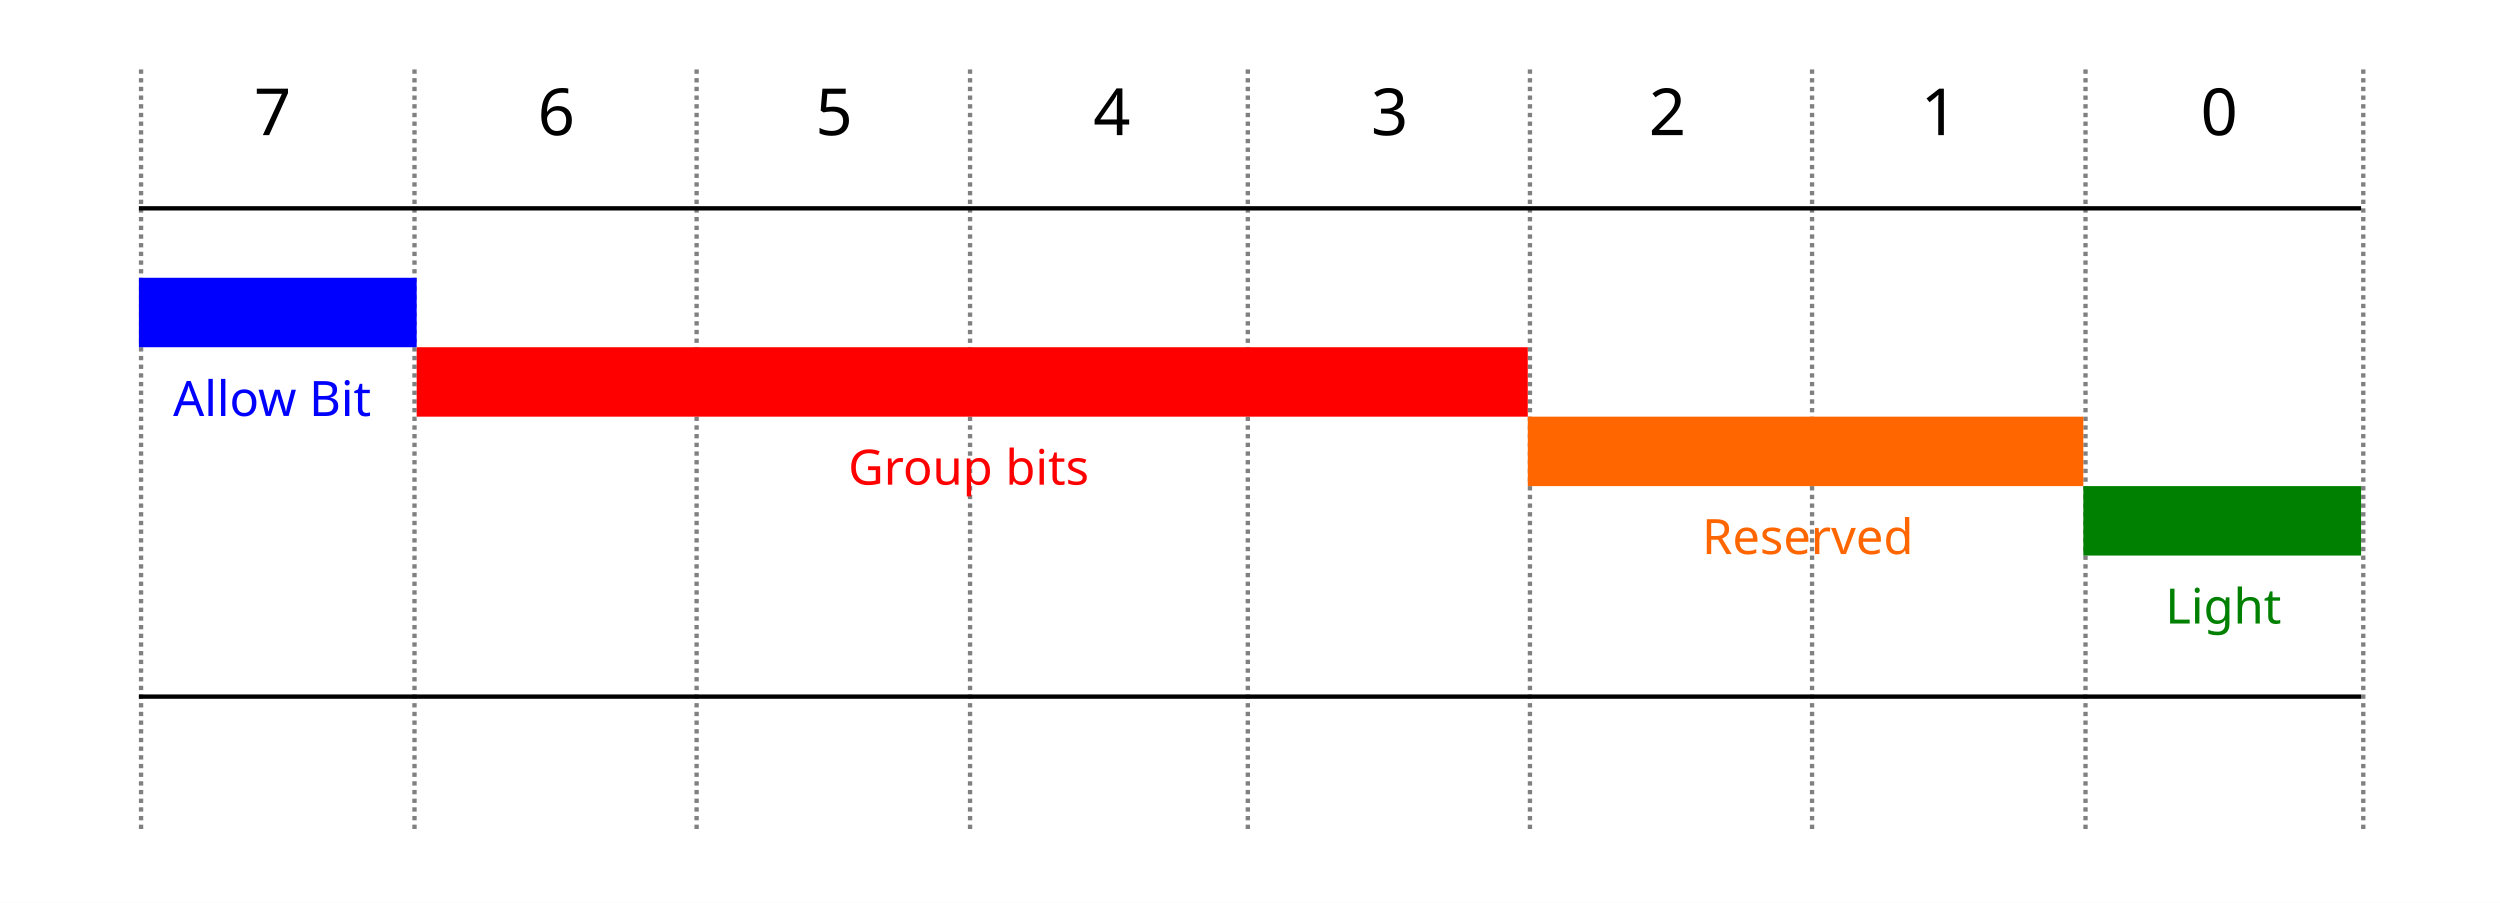
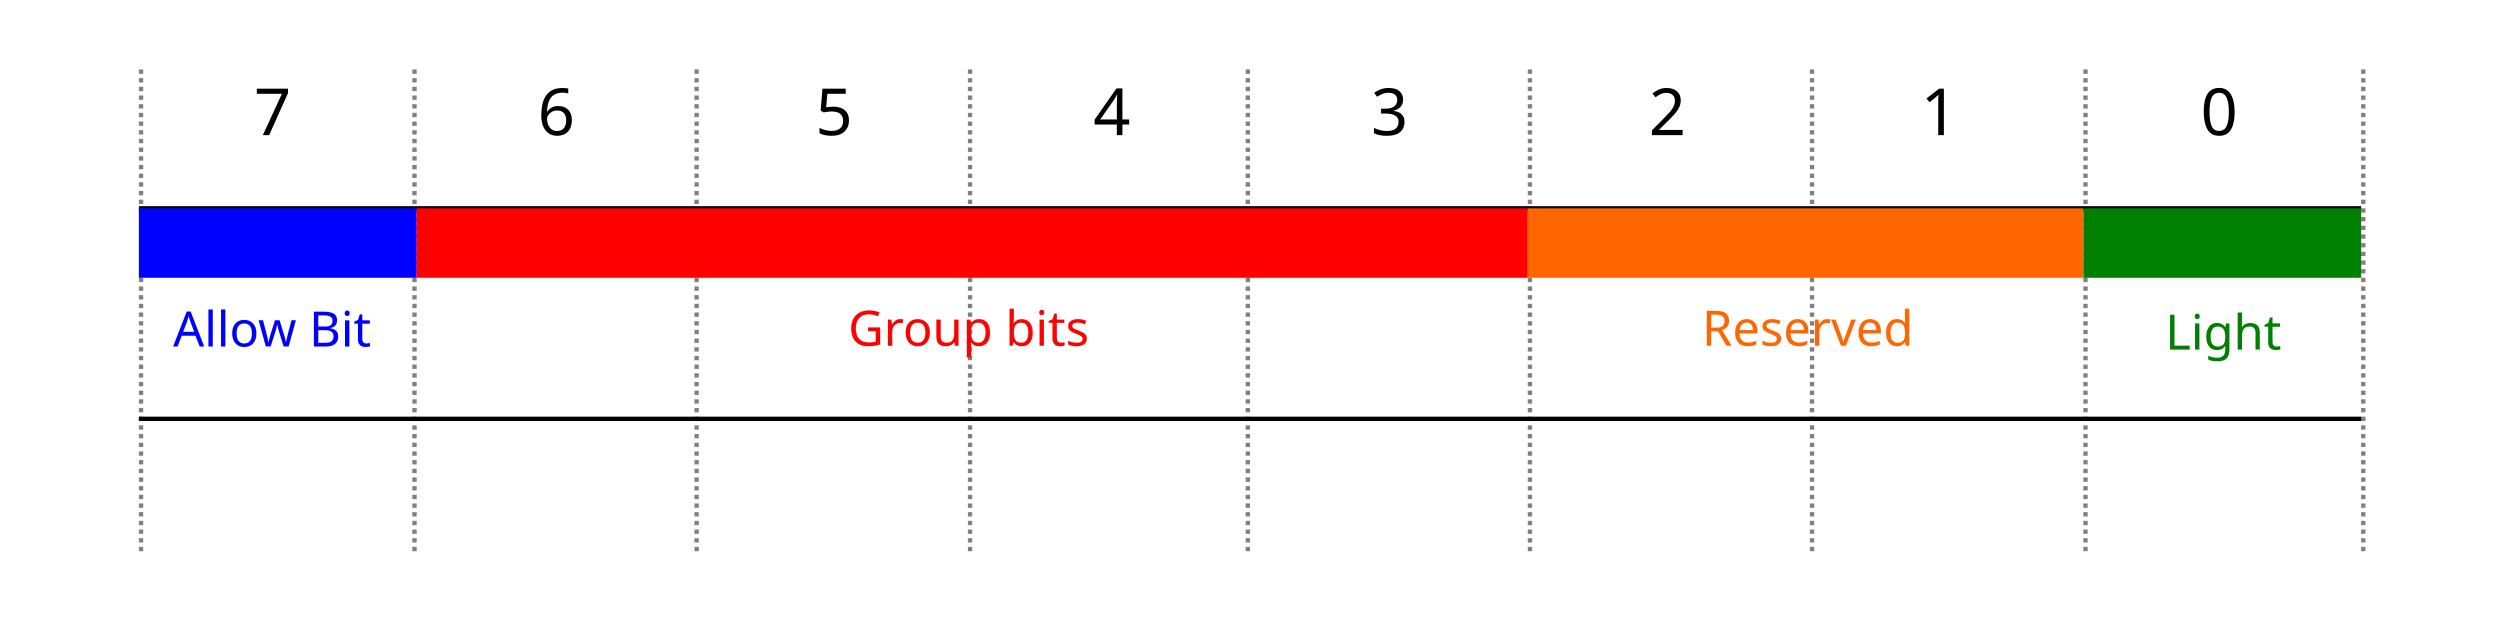
- <svg xmlns="http://www.w3.org/2000/svg" width="576" height="208" viewBox="0 0 576 208" id="svg2" version="1.1">
+ <svg xmlns="http://www.w3.org/2000/svg" width="576" height="144" viewBox="0 0 576 144" id="svg2" version="1.1">
  <defs id="defs4" />
  <g id="layer2">
-     <rect id="rect3362" width="576" height="208" x="0" y="0" style="fill:#ffffff" />
+     <rect id="rect3362" width="576" height="144" x="0" y="0" style="fill:#ffffff" />
  </g>
  <g id="layer1" transform="translate(0,-572.3621)">
-     <path style="fill:none;fill-rule:evenodd;stroke:#808080;stroke-width:1;stroke-linecap:butt;stroke-linejoin:miter;stroke-miterlimit:4;stroke-dasharray:1, 1;stroke-dashoffset:0;stroke-opacity:1" d="m 95.5,588.362 0,176" id="path3338" />
+     <path style="fill:none;fill-rule:evenodd;stroke:#808080;stroke-width:1;stroke-linecap:butt;stroke-linejoin:miter;stroke-miterlimit:4;stroke-dasharray:1, 1;stroke-dashoffset:0;stroke-opacity:1" d="m 95.5,588.362 0,112" id="path3338" />
    <text xml:space="preserve" style="font-style:normal;font-weight:normal;font-size:15px;line-height:125%;font-family:sans-serif;letter-spacing:0px;word-spacing:0px;fill:#000000;fill-opacity:1;stroke:none;stroke-width:1px;stroke-linecap:butt;stroke-linejoin:miter;stroke-opacity:1" x="58.511" y="603.495" id="text3344">
      <tspan id="tspan3346" x="58.511" y="603.495">7</tspan>
    </text>
-     <path id="path3348" d="m 160.5,588.362 0,176" style="fill:none;fill-rule:evenodd;stroke:#808080;stroke-width:1;stroke-linecap:butt;stroke-linejoin:miter;stroke-miterlimit:4;stroke-dasharray:1, 1;stroke-dashoffset:0;stroke-opacity:1" />
-     <path style="fill:none;fill-rule:evenodd;stroke:#808080;stroke-width:1;stroke-linecap:butt;stroke-linejoin:miter;stroke-miterlimit:4;stroke-dasharray:1, 1;stroke-dashoffset:0;stroke-opacity:1" d="m 223.5,588.362 0,176" id="path3350" />
-     <path id="path3352" d="m 287.5,588.362 0,176" style="fill:none;fill-rule:evenodd;stroke:#808080;stroke-width:1;stroke-linecap:butt;stroke-linejoin:miter;stroke-miterlimit:4;stroke-dasharray:1, 1;stroke-dashoffset:0;stroke-opacity:1" />
-     <path id="path3354" d="m 352.5,588.362 0,176" style="fill:none;fill-rule:evenodd;stroke:#808080;stroke-width:1;stroke-linecap:butt;stroke-linejoin:miter;stroke-miterlimit:4;stroke-dasharray:1, 1;stroke-dashoffset:0;stroke-opacity:1" />
-     <path style="fill:none;fill-rule:evenodd;stroke:#808080;stroke-width:1;stroke-linecap:butt;stroke-linejoin:miter;stroke-miterlimit:4;stroke-dasharray:1, 1;stroke-dashoffset:0;stroke-opacity:1" d="m 417.5,588.362 0,176" id="path3356" />
-     <path id="path3358" d="m 480.5,588.362 0,176" style="fill:none;fill-rule:evenodd;stroke:#808080;stroke-width:1;stroke-linecap:butt;stroke-linejoin:miter;stroke-miterlimit:4;stroke-dasharray:1, 1;stroke-dashoffset:0;stroke-opacity:1" />
-     <path style="fill:none;fill-rule:evenodd;stroke:#808080;stroke-width:1;stroke-linecap:butt;stroke-linejoin:miter;stroke-miterlimit:4;stroke-dasharray:1, 1;stroke-dashoffset:0;stroke-opacity:1" d="m 544.5,588.362 0,176" id="path3360" />
+     <path id="path3348" d="m 160.5,588.362 0,112" style="fill:none;fill-rule:evenodd;stroke:#808080;stroke-width:1;stroke-linecap:butt;stroke-linejoin:miter;stroke-miterlimit:4;stroke-dasharray:1, 1;stroke-dashoffset:0;stroke-opacity:1" />
+     <path style="fill:none;fill-rule:evenodd;stroke:#808080;stroke-width:1;stroke-linecap:butt;stroke-linejoin:miter;stroke-miterlimit:4;stroke-dasharray:1, 1;stroke-dashoffset:0;stroke-opacity:1" d="m 223.5,588.362 0,112" id="path3350" />
+     <path id="path3352" d="m 287.5,588.362 0,112" style="fill:none;fill-rule:evenodd;stroke:#808080;stroke-width:1;stroke-linecap:butt;stroke-linejoin:miter;stroke-miterlimit:4;stroke-dasharray:1, 1;stroke-dashoffset:0;stroke-opacity:1" />
+     <path id="path3354" d="m 352.5,588.362 0,112" style="fill:none;fill-rule:evenodd;stroke:#808080;stroke-width:1;stroke-linecap:butt;stroke-linejoin:miter;stroke-miterlimit:4;stroke-dasharray:1, 1;stroke-dashoffset:0;stroke-opacity:1" />
+     <path style="fill:none;fill-rule:evenodd;stroke:#808080;stroke-width:1;stroke-linecap:butt;stroke-linejoin:miter;stroke-miterlimit:4;stroke-dasharray:1, 1;stroke-dashoffset:0;stroke-opacity:1" d="m 417.5,588.362 0,112" id="path3356" />
+     <path id="path3358" d="m 480.5,588.362 0,112" style="fill:none;fill-rule:evenodd;stroke:#808080;stroke-width:1;stroke-linecap:butt;stroke-linejoin:miter;stroke-miterlimit:4;stroke-dasharray:1, 1;stroke-dashoffset:0;stroke-opacity:1" />
+     <path style="fill:none;fill-rule:evenodd;stroke:#808080;stroke-width:1;stroke-linecap:butt;stroke-linejoin:miter;stroke-miterlimit:4;stroke-dasharray:1, 1;stroke-dashoffset:0;stroke-opacity:1" d="m 544.5,588.362 0,112" id="path3360" />
    <text id="text3380" y="603.495" x="507.011" style="font-style:normal;font-weight:normal;font-size:15px;line-height:125%;font-family:sans-serif;letter-spacing:0px;word-spacing:0px;fill:#000000;fill-opacity:1;stroke:none;stroke-width:1px;stroke-linecap:butt;stroke-linejoin:miter;stroke-opacity:1" xml:space="preserve">
      <tspan y="603.495" x="507.011" id="tspan3382">0</tspan>
    </text>
    <text xml:space="preserve" style="font-style:normal;font-weight:normal;font-size:15px;line-height:125%;font-family:sans-serif;letter-spacing:0px;word-spacing:0px;fill:#000000;fill-opacity:1;stroke:none;stroke-width:1px;stroke-linecap:butt;stroke-linejoin:miter;stroke-opacity:1" x="442.541" y="603.495" id="text3384">
      <tspan id="tspan3386" x="442.541" y="603.495">1</tspan>
    </text>
    <text id="text3388" y="603.495" x="379.881" style="font-style:normal;font-weight:normal;font-size:15px;line-height:125%;font-family:sans-serif;letter-spacing:0px;word-spacing:0px;fill:#000000;fill-opacity:1;stroke:none;stroke-width:1px;stroke-linecap:butt;stroke-linejoin:miter;stroke-opacity:1" xml:space="preserve">
      <tspan y="603.495" x="379.881" id="tspan3390">2</tspan>
    </text>
    <text xml:space="preserve" style="font-style:normal;font-weight:normal;font-size:15px;line-height:125%;font-family:sans-serif;letter-spacing:0px;word-spacing:0px;fill:#000000;fill-opacity:1;stroke:none;stroke-width:1px;stroke-linecap:butt;stroke-linejoin:miter;stroke-opacity:1" x="315.881" y="603.495" id="text3392">
      <tspan id="tspan3394" x="315.881" y="603.495">3</tspan>
    </text>
    <text id="text3396" y="603.495" x="251.881" style="font-style:normal;font-weight:normal;font-size:15px;line-height:125%;font-family:sans-serif;letter-spacing:0px;word-spacing:0px;fill:#000000;fill-opacity:1;stroke:none;stroke-width:1px;stroke-linecap:butt;stroke-linejoin:miter;stroke-opacity:1" xml:space="preserve">
      <tspan y="603.495" x="251.881" id="tspan3398">4</tspan>
    </text>
    <text xml:space="preserve" style="font-style:normal;font-weight:normal;font-size:15px;line-height:125%;font-family:sans-serif;letter-spacing:0px;word-spacing:0px;fill:#000000;fill-opacity:1;stroke:none;stroke-width:1px;stroke-linecap:butt;stroke-linejoin:miter;stroke-opacity:1" x="187.881" y="603.495" id="text3400">
      <tspan id="tspan3402" x="187.881" y="603.495">5</tspan>
    </text>
    <text id="text3404" y="603.495" x="123.881" style="font-style:normal;font-weight:normal;font-size:15px;line-height:125%;font-family:sans-serif;letter-spacing:0px;word-spacing:0px;fill:#000000;fill-opacity:1;stroke:none;stroke-width:1px;stroke-linecap:butt;stroke-linejoin:miter;stroke-opacity:1" xml:space="preserve">
      <tspan y="603.495" x="123.881" id="tspan3406">6</tspan>
    </text>
-     <path id="path3408" d="m 32.5,588.362 0,176" style="fill:none;fill-rule:evenodd;stroke:#808080;stroke-width:1;stroke-linecap:butt;stroke-linejoin:miter;stroke-miterlimit:4;stroke-dasharray:1, 1;stroke-dashoffset:0;stroke-opacity:1" />
+     <path id="path3408" d="m 32.5,588.362 0,112" style="fill:none;fill-rule:evenodd;stroke:#808080;stroke-width:1;stroke-linecap:butt;stroke-linejoin:miter;stroke-miterlimit:4;stroke-dasharray:1, 1;stroke-dashoffset:0;stroke-opacity:1" />
    <path style="fill:none;fill-rule:evenodd;stroke:#000000;stroke-width:1px;stroke-linecap:butt;stroke-linejoin:miter;stroke-opacity:1" d="m 32,620.362 512,0" id="path3414" />
-     <path style="fill:none;fill-rule:evenodd;stroke:#000000;stroke-width:1px;stroke-linecap:butt;stroke-linejoin:miter;stroke-opacity:1" d="m 32,732.862 512,0" id="path3416" />
-     <rect style="fill:#0000ff;stroke:none;stroke-width:1;stroke-miterlimit:4;stroke-dasharray:1, 2;stroke-dashoffset:0" id="rect4237" width="64" height="16" x="32" y="636.362" />
-     <rect style="fill:#ff0000;stroke:none;stroke-width:1;stroke-miterlimit:4;stroke-dasharray:1, 2;stroke-dashoffset:0" id="rect4239" width="256" height="16" x="96" y="652.362" />
-     <rect style="fill:#008000;stroke:none;stroke-width:1;stroke-miterlimit:4;stroke-dasharray:1, 2;stroke-dashoffset:0" id="rect4241" width="64" height="16" x="480" y="684.362" />
-     <rect style="fill:#ff6600;stroke:none;stroke-width:1;stroke-miterlimit:4;stroke-dasharray:1, 2;stroke-dashoffset:0" id="rect4243" width="128" height="16" x="352" y="668.362" />
-     <text xml:space="preserve" style="font-style:normal;font-weight:normal;font-size:11.25px;line-height:125%;font-family:sans-serif;letter-spacing:0px;word-spacing:0px;fill:#0000ff;fill-opacity:1;stroke:none;stroke-width:1px;stroke-linecap:butt;stroke-linejoin:miter;stroke-opacity:1" x="39.883" y="668.203" id="text4247">
-       <tspan id="tspan4249" x="39.883" y="668.203">Allow Bit</tspan>
+     <path style="fill:none;fill-rule:evenodd;stroke:#000000;stroke-width:1px;stroke-linecap:butt;stroke-linejoin:miter;stroke-opacity:1" d="m 32,668.862 512,0" id="path3416" />
+     <rect style="fill:#0000ff;stroke:none;stroke-width:1;stroke-miterlimit:4;stroke-dasharray:1, 2;stroke-dashoffset:0" id="rect4237" width="64" height="16" x="32" y="620.362" />
+     <rect style="fill:#ff0000;stroke:none;stroke-width:1;stroke-miterlimit:4;stroke-dasharray:1, 2;stroke-dashoffset:0" id="rect4239" width="256" height="16" x="96" y="620.362" />
+     <rect style="fill:#008000;stroke:none;stroke-width:1;stroke-miterlimit:4;stroke-dasharray:1, 2;stroke-dashoffset:0" id="rect4241" width="64" height="16" x="480" y="620.362" />
+     <rect style="fill:#ff6600;stroke:none;stroke-width:1;stroke-miterlimit:4;stroke-dasharray:1, 2;stroke-dashoffset:0" id="rect4243" width="128" height="16" x="352" y="620.362" />
+     <text xml:space="preserve" style="font-style:normal;font-weight:normal;font-size:11.25px;line-height:125%;font-family:sans-serif;letter-spacing:0px;word-spacing:0px;fill:#0000ff;fill-opacity:1;stroke:none;stroke-width:1px;stroke-linecap:butt;stroke-linejoin:miter;stroke-opacity:1" x="39.883" y="652.203" id="text4247">
+       <tspan id="tspan4249" x="39.883" y="652.203">Allow Bit</tspan>
    </text>
-     <text id="text4253" y="684.022" x="195.429" style="font-style:normal;font-weight:normal;font-size:11.25px;line-height:125%;font-family:sans-serif;letter-spacing:0px;word-spacing:0px;fill:#ff0000;fill-opacity:1;stroke:none;stroke-width:1px;stroke-linecap:butt;stroke-linejoin:miter;stroke-opacity:1" xml:space="preserve">
-       <tspan y="684.022" x="195.429" id="tspan4255">Group bits</tspan>
+     <text id="text4253" y="652.022" x="195.429" style="font-style:normal;font-weight:normal;font-size:11.25px;line-height:125%;font-family:sans-serif;letter-spacing:0px;word-spacing:0px;fill:#ff0000;fill-opacity:1;stroke:none;stroke-width:1px;stroke-linecap:butt;stroke-linejoin:miter;stroke-opacity:1" xml:space="preserve">
+       <tspan y="652.022" x="195.429" id="tspan4255">Group bits</tspan>
    </text>
-     <text xml:space="preserve" style="font-style:normal;font-weight:normal;font-size:11.25px;line-height:125%;font-family:sans-serif;letter-spacing:0px;word-spacing:0px;fill:#ff6600;fill-opacity:1;stroke:none;stroke-width:1px;stroke-linecap:butt;stroke-linejoin:miter;stroke-opacity:1" x="392.151" y="700.022" id="text4257">
-       <tspan id="tspan4259" x="392.151" y="700.022">Reserved</tspan>
+     <text xml:space="preserve" style="font-style:normal;font-weight:normal;font-size:11.25px;line-height:125%;font-family:sans-serif;letter-spacing:0px;word-spacing:0px;fill:#ff6600;fill-opacity:1;stroke:none;stroke-width:1px;stroke-linecap:butt;stroke-linejoin:miter;stroke-opacity:1" x="392.151" y="652.022" id="text4257">
+       <tspan id="tspan4259" x="392.151" y="652.022">Reserved</tspan>
    </text>
-     <text id="text4261" y="716.022" x="498.896" style="font-style:normal;font-weight:normal;font-size:11.25px;line-height:125%;font-family:sans-serif;letter-spacing:0px;word-spacing:0px;fill:#008000;fill-opacity:1;stroke:none;stroke-width:1px;stroke-linecap:butt;stroke-linejoin:miter;stroke-opacity:1" xml:space="preserve">
-       <tspan y="716.022" x="498.896" id="tspan4263">Light</tspan>
+     <text id="text4261" y="652.909" x="498.896" style="font-style:normal;font-weight:normal;font-size:11.25px;line-height:125%;font-family:sans-serif;letter-spacing:0px;word-spacing:0px;fill:#008000;fill-opacity:1;stroke:none;stroke-width:1px;stroke-linecap:butt;stroke-linejoin:miter;stroke-opacity:1" xml:space="preserve">
+       <tspan y="652.909" x="498.896" id="tspan4263">Light</tspan>
    </text>
  </g>
</svg>
